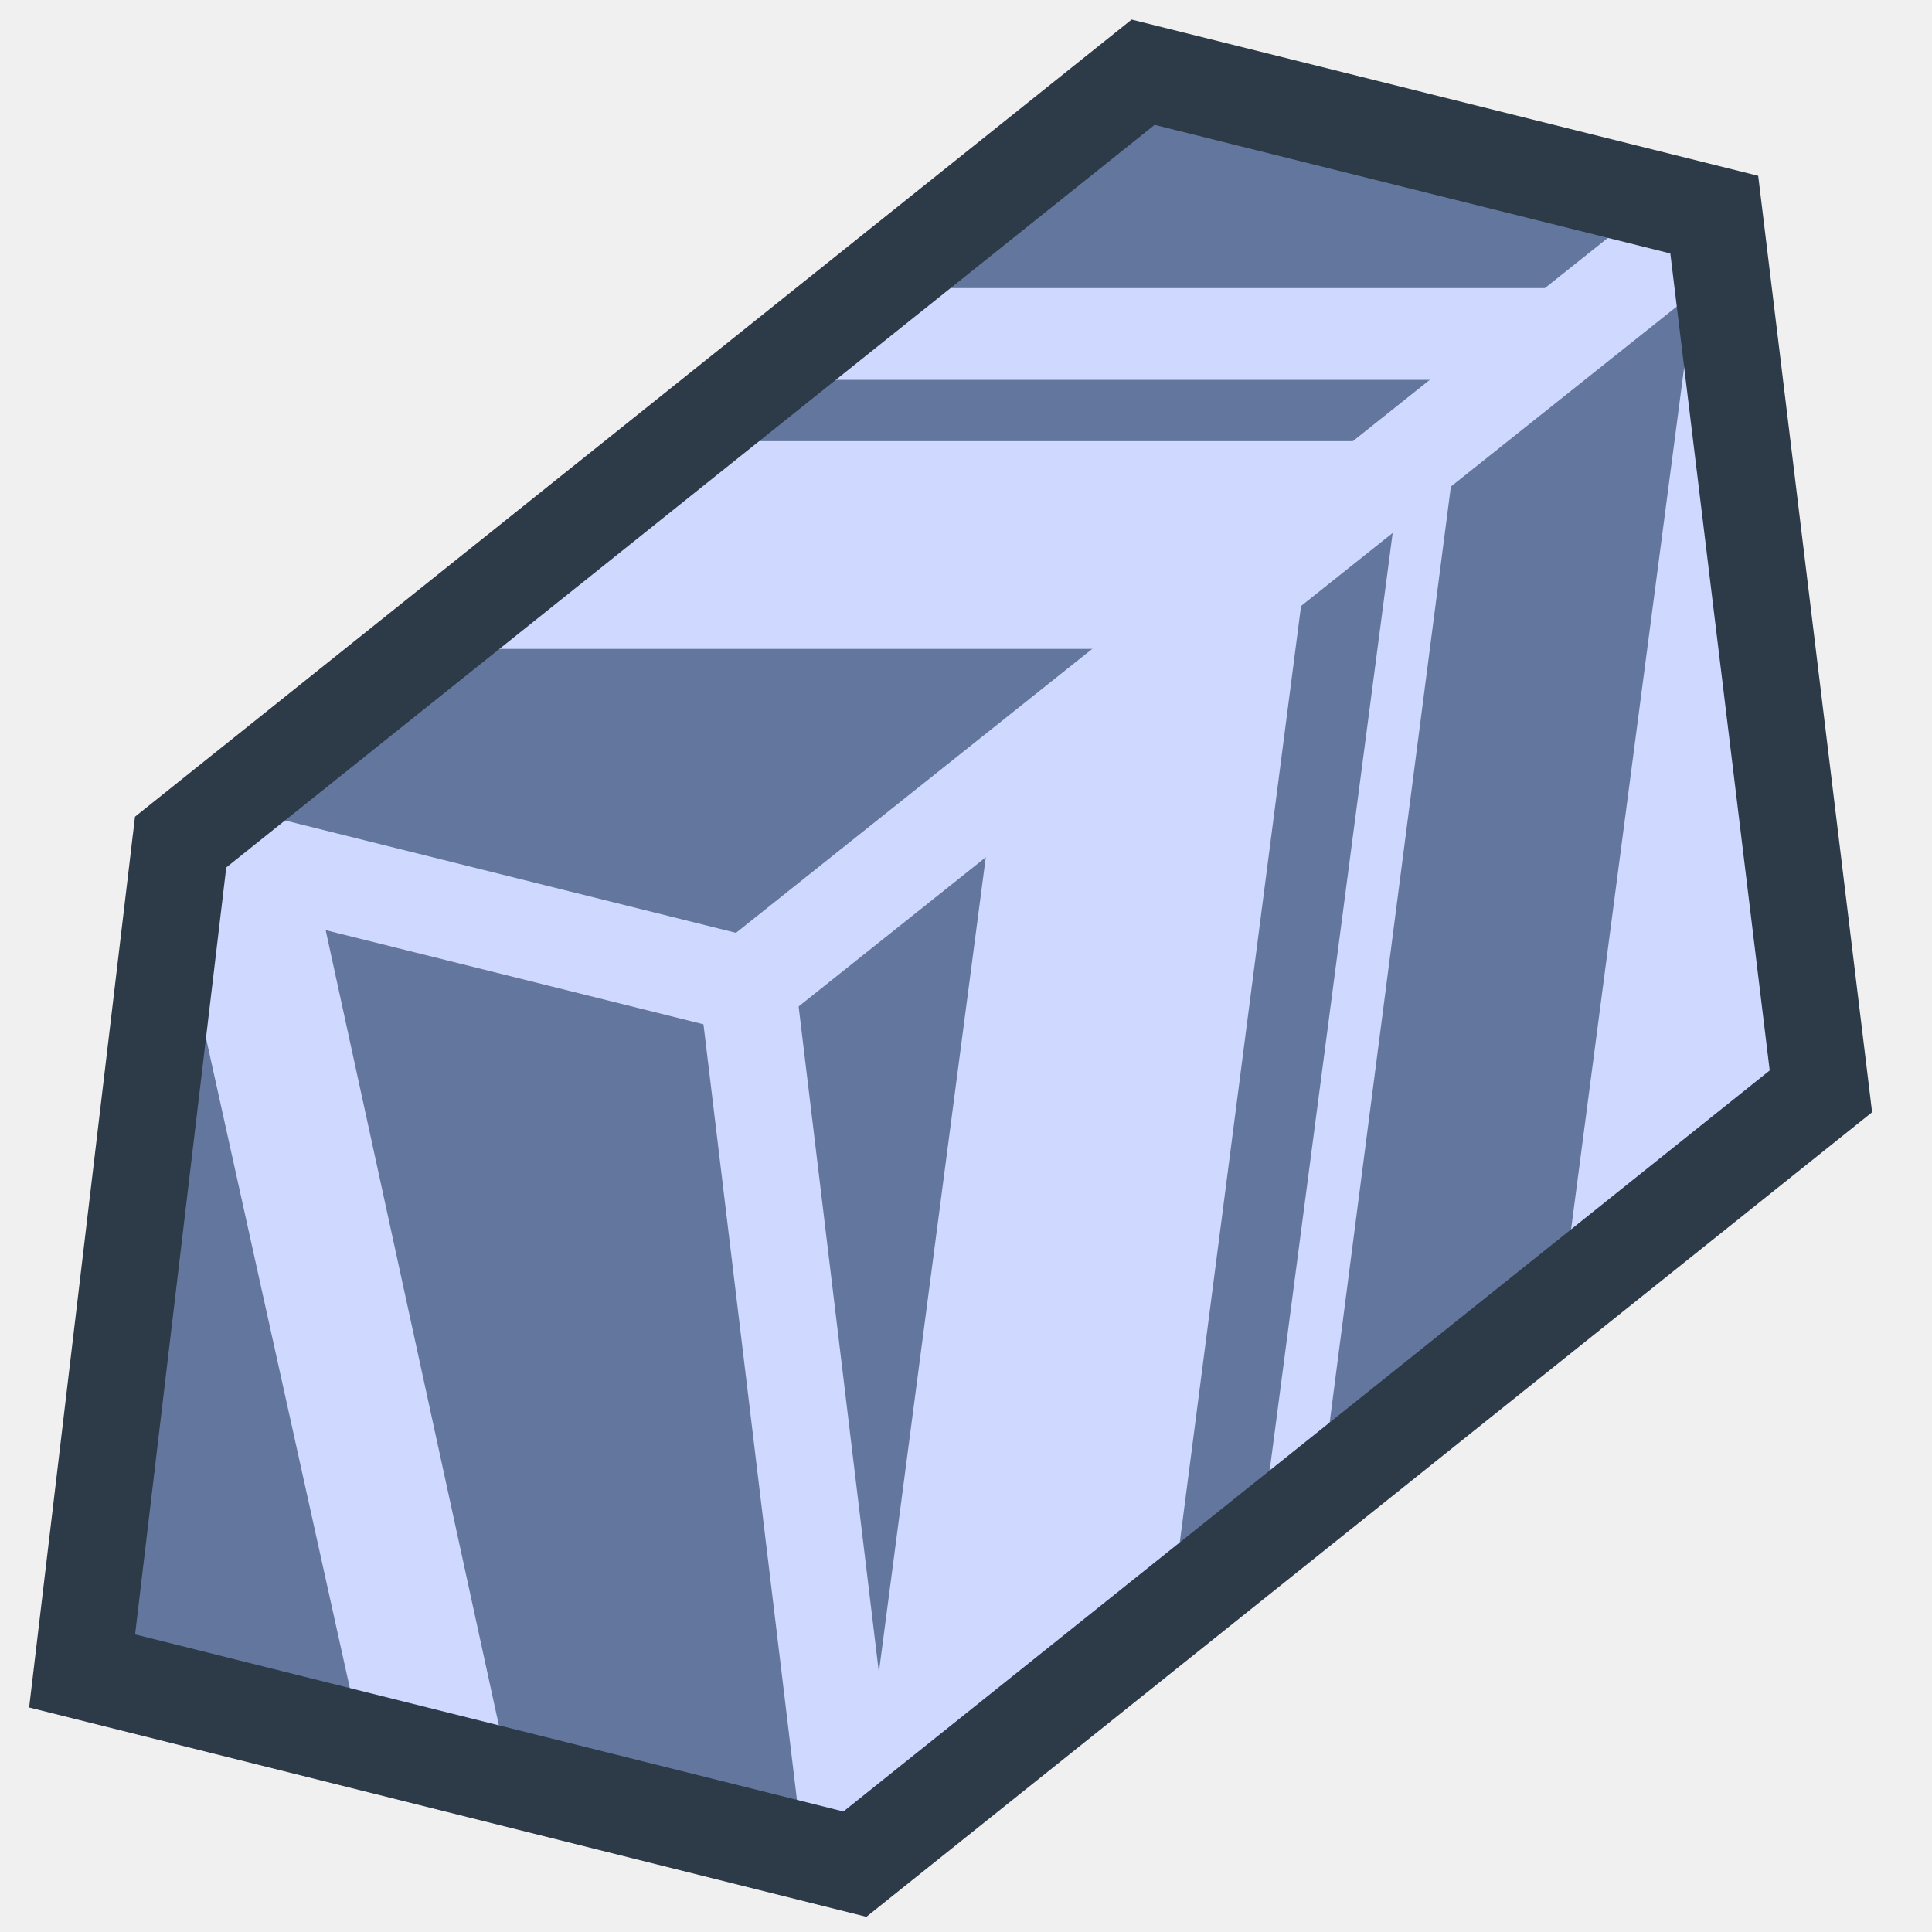
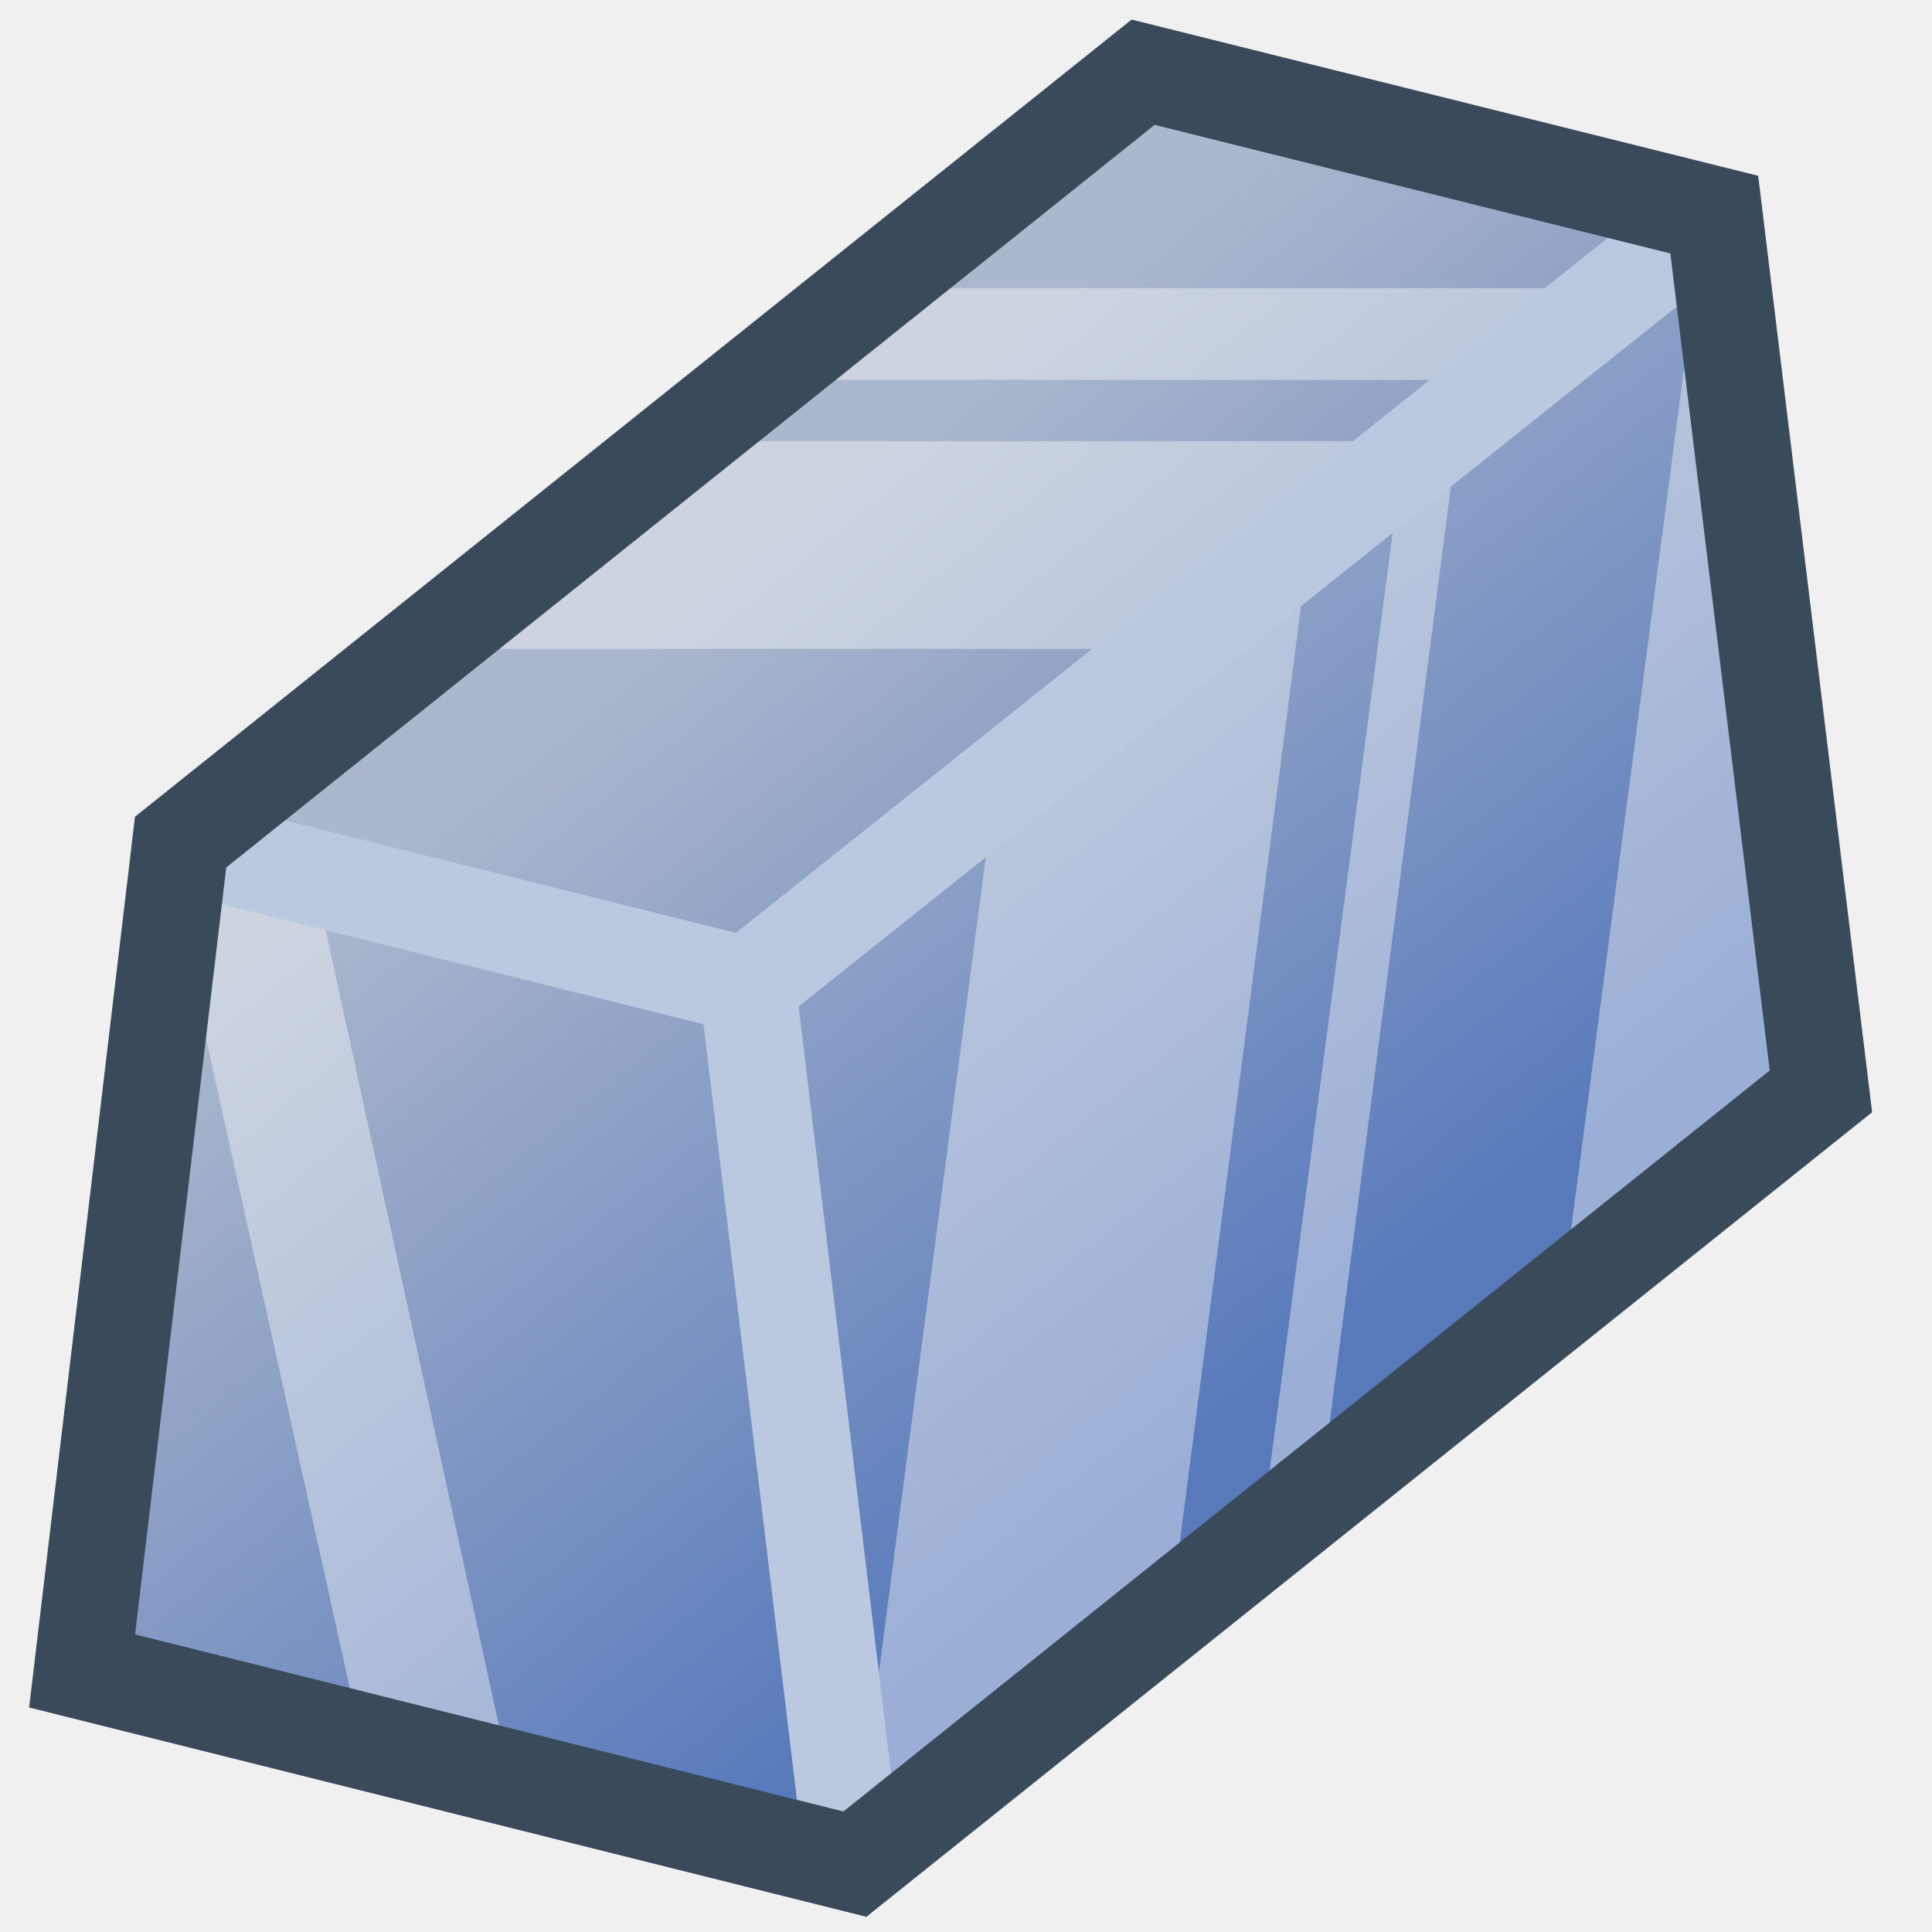
- <svg xmlns="http://www.w3.org/2000/svg" width="100" height="100" viewBox="0 0 100 100" version="1.1" id="svg1">
-   <defs id="defs1" />
+ <svg xmlns="http://www.w3.org/2000/svg" xmlns:xlink="http://www.w3.org/1999/xlink" width="100" height="100" viewBox="0 0 100 100" version="1.1" id="svg1">
+   <defs id="defs1">
+     <linearGradient id="linearGradient1">
+       <stop style="stop-color:#abb7cc;stop-opacity:1;" offset="0.234" id="stop1" />
+       <stop style="stop-color:#587abb;stop-opacity:1;" offset="0.798" id="stop2" />
+     </linearGradient>
+     <linearGradient xlink:href="#linearGradient1" id="linearGradient2" x1="21.681" y1="15.364" x2="78.319" y2="85.307" gradientUnits="userSpaceOnUse" />
+   </defs>
  <g id="layer1" style="opacity:1">
-     <path style="display:inline;fill:#63779e;fill-opacity:1;stroke:none;stroke-width:5;stroke-linecap:round;stroke-dasharray:none;stroke-opacity:1;paint-order:fill markers stroke" d="m 10.625,43.836 49,-39.75 28.625,7.375 6.75,45.125 -50,40 -40,-10 z" id="path2" />
-     <g id="g2" style="display:inline;fill:#cfd8ff;fill-opacity:1" transform="translate(0,6.585786)">
-       <path id="path1" style="opacity:1;fill:#cfd8ff;stroke-width:4.475;paint-order:fill markers stroke;fill-opacity:1" d="m 43.793,8.325 h 38.984 l -5.876,4.75 H 37.917 Z" />
-       <path id="rect1" style="opacity:1;fill:#cfd8ff;stroke-width:4.475;paint-order:fill markers stroke;fill-opacity:1" d="M 33.391,16.25 H 72.375 L 58.375,27 H 19.391 Z" />
-       <path id="rect2" style="fill:#cfd8ff;stroke-width:5;paint-order:fill markers stroke;fill-opacity:1" d="m 51.325,35.491 16.37,-13.435 -7.125,55.018 -16.37,12.729 z" />
-       <path id="path6" style="fill:#cfd8ff;stroke-width:5;paint-order:fill markers stroke;fill-opacity:1" d="m 72.092,20.939 3.262,-4.327 -7.125,55.018 -3.262,3.62 z" />
-       <path id="path7" style="fill:#cfd8ff;stroke-width:5;paint-order:fill markers stroke;fill-opacity:1" d="m 87.915,6.767 c 0,0 5.923,38.295 6.168,42.497 L 80.79,61.079 Z" />
-       <path id="path8" style="fill:#cfd8ff;stroke-width:5;paint-order:fill markers stroke;fill-opacity:1" d="m 8.848,38.946 7.783,1.576 9.75,44.768 -7.783,-2.283 z" />
+     <path style="display:inline;fill:url(#linearGradient2);fill-opacity:1;stroke:none;stroke-width:5;stroke-linecap:round;stroke-dasharray:none;stroke-opacity:1;paint-order:fill markers stroke" d="m 10.625,43.836 49,-39.75 28.625,7.375 6.75,45.125 -50,40 -40,-10 z" id="path2" />
+     <g id="g2" style="display:inline;fill:#ffffff;fill-opacity:0.4" transform="translate(0,6.585786)">
+       <path id="path1" style="opacity:1;fill:#ffffff;stroke-width:4.475;paint-order:fill markers stroke;fill-opacity:0.4" d="m 43.793,8.325 h 38.984 l -5.876,4.75 H 37.917 Z" />
+       <path id="rect1" style="opacity:1;fill:#ffffff;stroke-width:4.475;paint-order:fill markers stroke;fill-opacity:0.4" d="M 33.391,16.25 H 72.375 L 58.375,27 H 19.391 Z" />
+       <path id="rect2" style="fill:#ffffff;stroke-width:5;paint-order:fill markers stroke;fill-opacity:0.4" d="m 51.325,35.491 16.37,-13.435 -7.125,55.018 -16.37,12.729 z" />
+       <path id="path6" style="fill:#ffffff;stroke-width:5;paint-order:fill markers stroke;fill-opacity:0.4" d="m 72.092,20.939 3.262,-4.327 -7.125,55.018 -3.262,3.62 z" />
+       <path id="path7" style="fill:#ffffff;stroke-width:5;paint-order:fill markers stroke;fill-opacity:0.4" d="m 87.915,6.767 c 0,0 5.923,38.295 6.168,42.497 L 80.79,61.079 Z" />
+       <path id="path8" style="fill:#ffffff;stroke-width:5;paint-order:fill markers stroke;fill-opacity:0.4" d="m 8.848,38.946 7.783,1.576 9.75,44.768 -7.783,-2.283 z" />
    </g>
-     <g id="g1" transform="translate(0,6.585786)" style="stroke:#cfd8ff;stroke-opacity:1">
-       <path style="fill:#08ff18;fill-opacity:1;stroke:#cfd8ff;stroke-width:5;stroke-linecap:round;stroke-dasharray:none;stroke-opacity:1;paint-order:fill markers stroke" d="M 38.675,44.317 44.094,89.281" id="path5" />
-       <path style="display:inline;fill:none;stroke:#cfd8ff;stroke-width:5;stroke-linecap:round;stroke-dasharray:none;stroke-opacity:1;paint-order:fill markers stroke" d="M 9.321,37.105 38.688,44.422 88.336,4.851" id="path4" />
+     <g id="g1" transform="translate(0,6.585786)" style="stroke:#bbc9e0;stroke-opacity:1">
+       <path style="fill:#08ff18;fill-opacity:1;stroke:#bbc9e0;stroke-width:5;stroke-linecap:round;stroke-dasharray:none;stroke-opacity:1;paint-order:fill markers stroke" d="M 38.675,44.317 44.094,89.281" id="path5" />
+       <path style="display:inline;fill:none;stroke:#bbc9e0;stroke-width:5;stroke-linecap:round;stroke-dasharray:none;stroke-opacity:1;paint-order:fill markers stroke" d="M 9.321,37.105 38.688,44.422 88.336,4.851" id="path4" />
    </g>
-     <path style="display:inline;fill:none;stroke:#2d3a47;stroke-width:5;stroke-linecap:round;stroke-dasharray:none;stroke-opacity:1;paint-order:fill markers stroke" d="M 9.349,43.586 59.168,3.738 88.73,11.109 94.25,56.488 l -50,40 -40,-10 z" id="path3" />
+     <path style="display:inline;fill:none;stroke:#394a5b;stroke-width:5;stroke-linecap:round;stroke-dasharray:none;stroke-opacity:1;paint-order:fill markers stroke" d="M 9.349,43.586 59.168,3.738 88.73,11.109 94.25,56.488 l -50,40 -40,-10 z" id="path3" />
  </g>
</svg>
